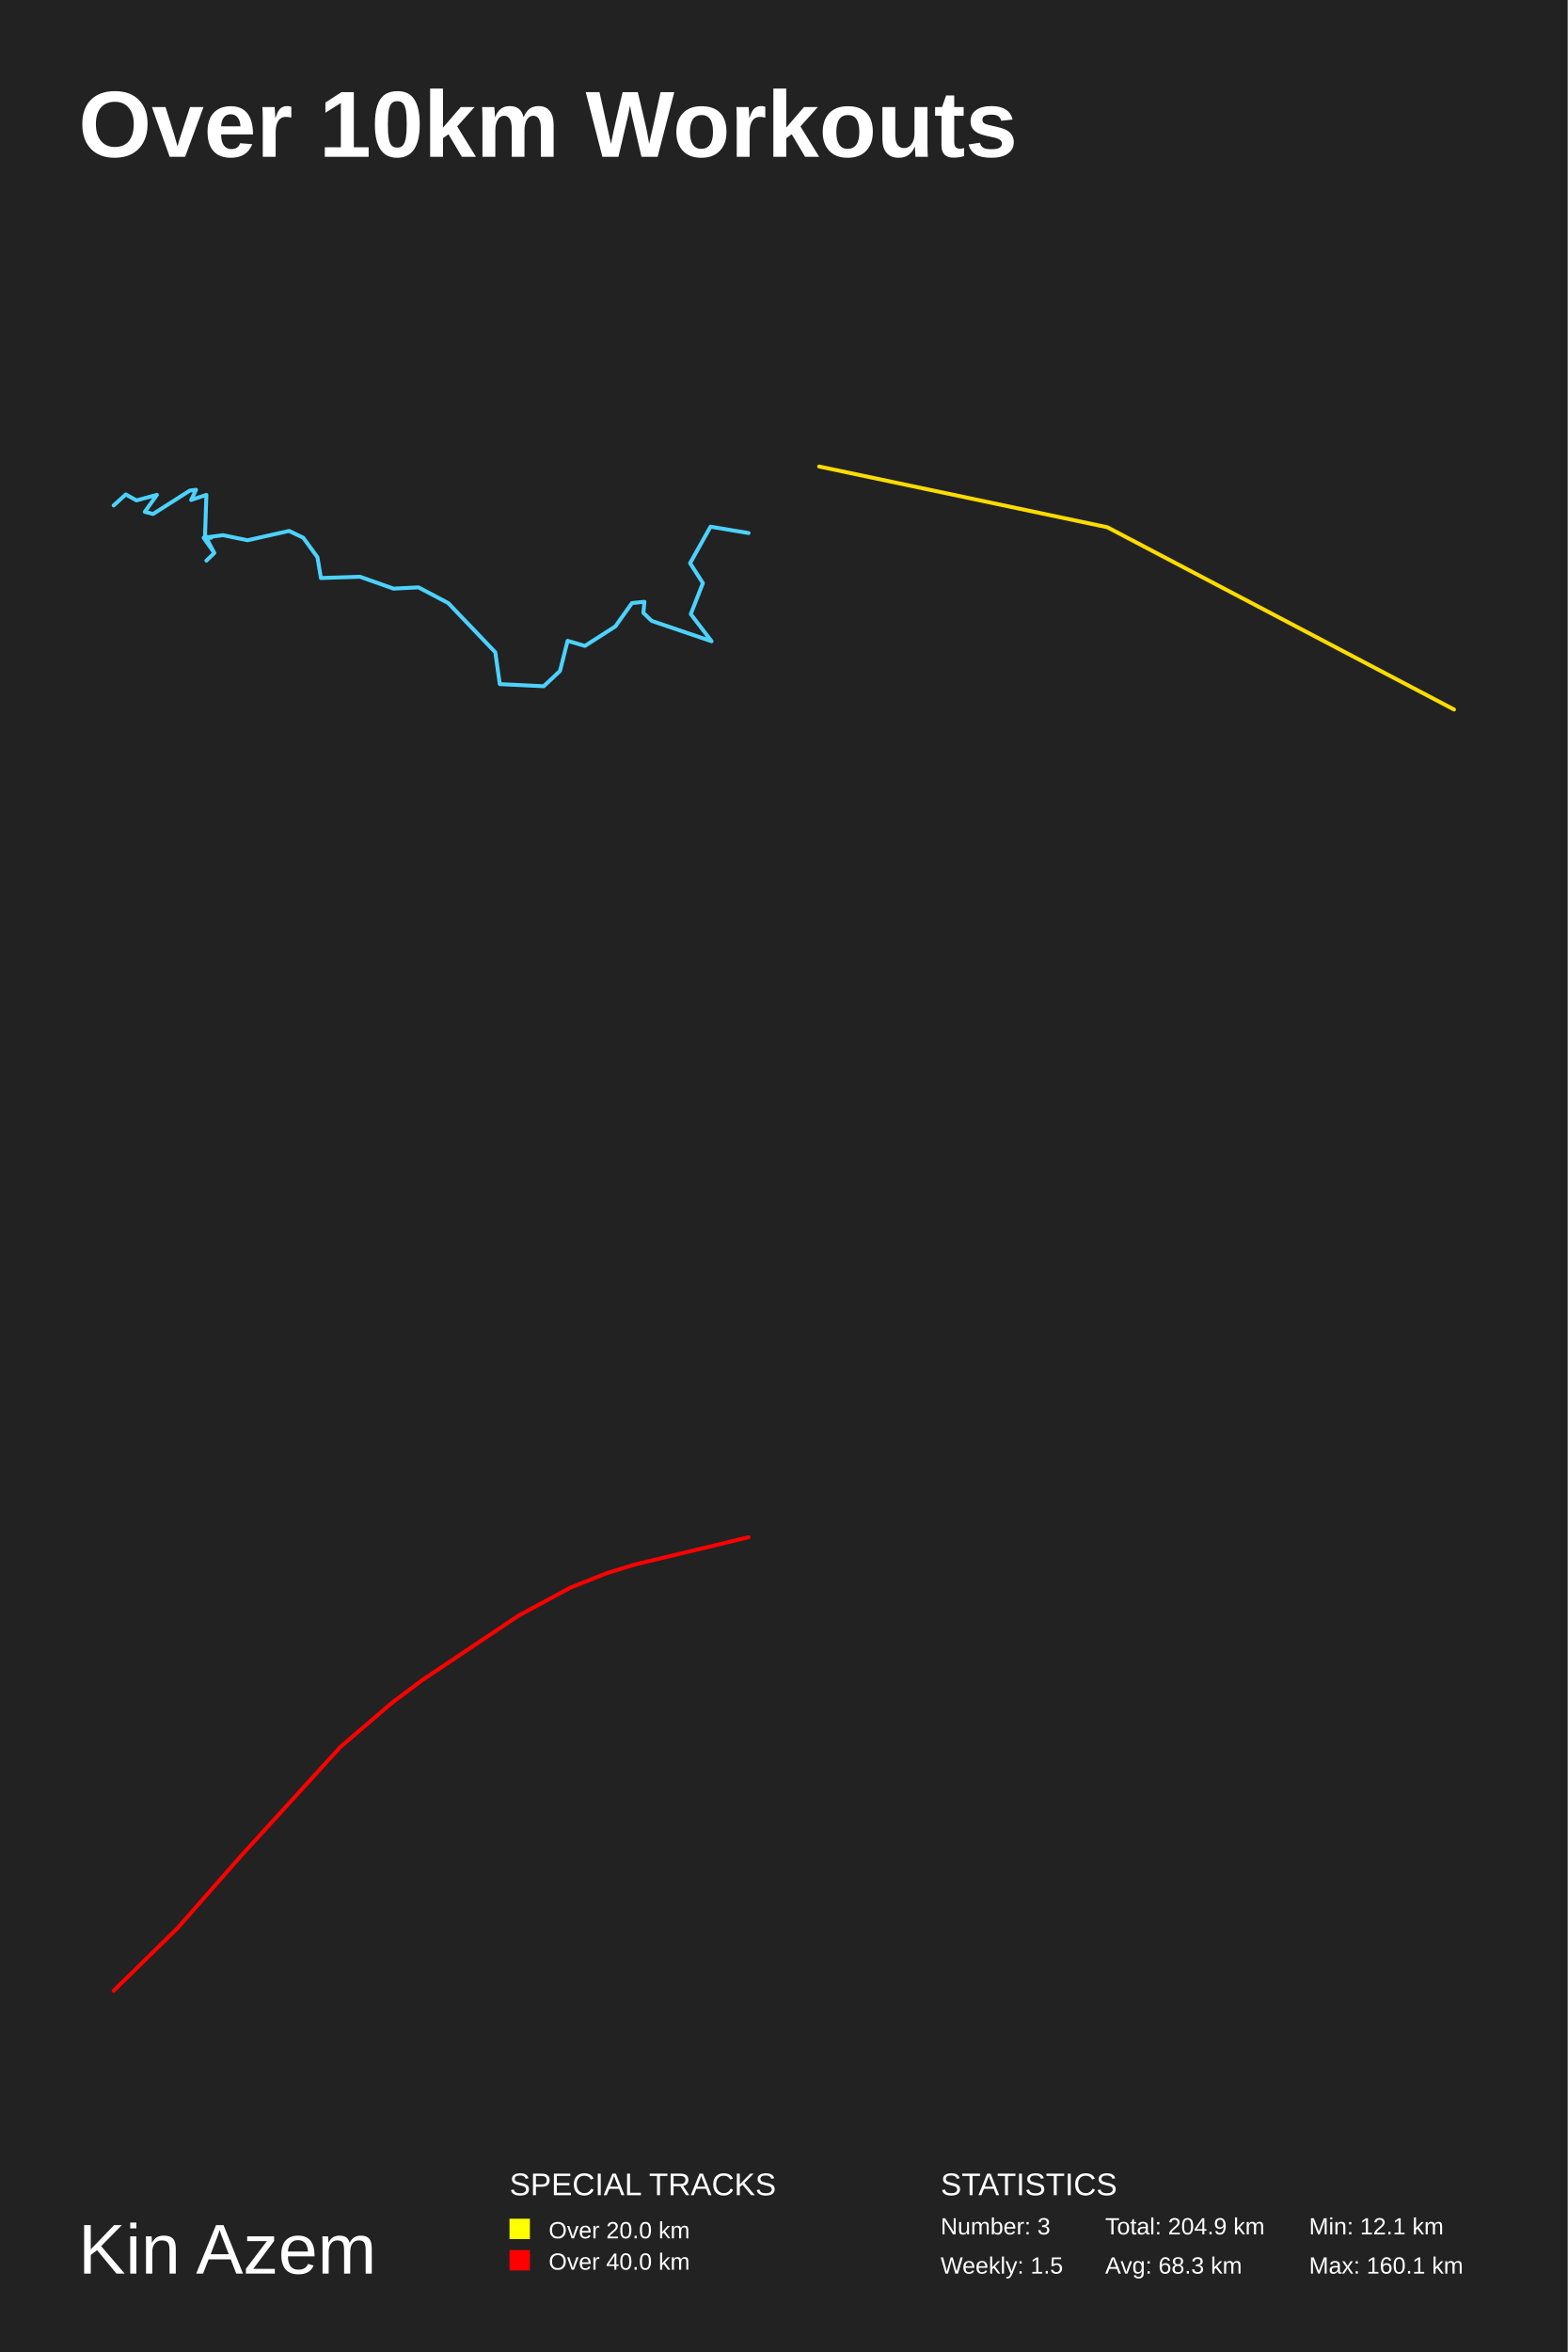
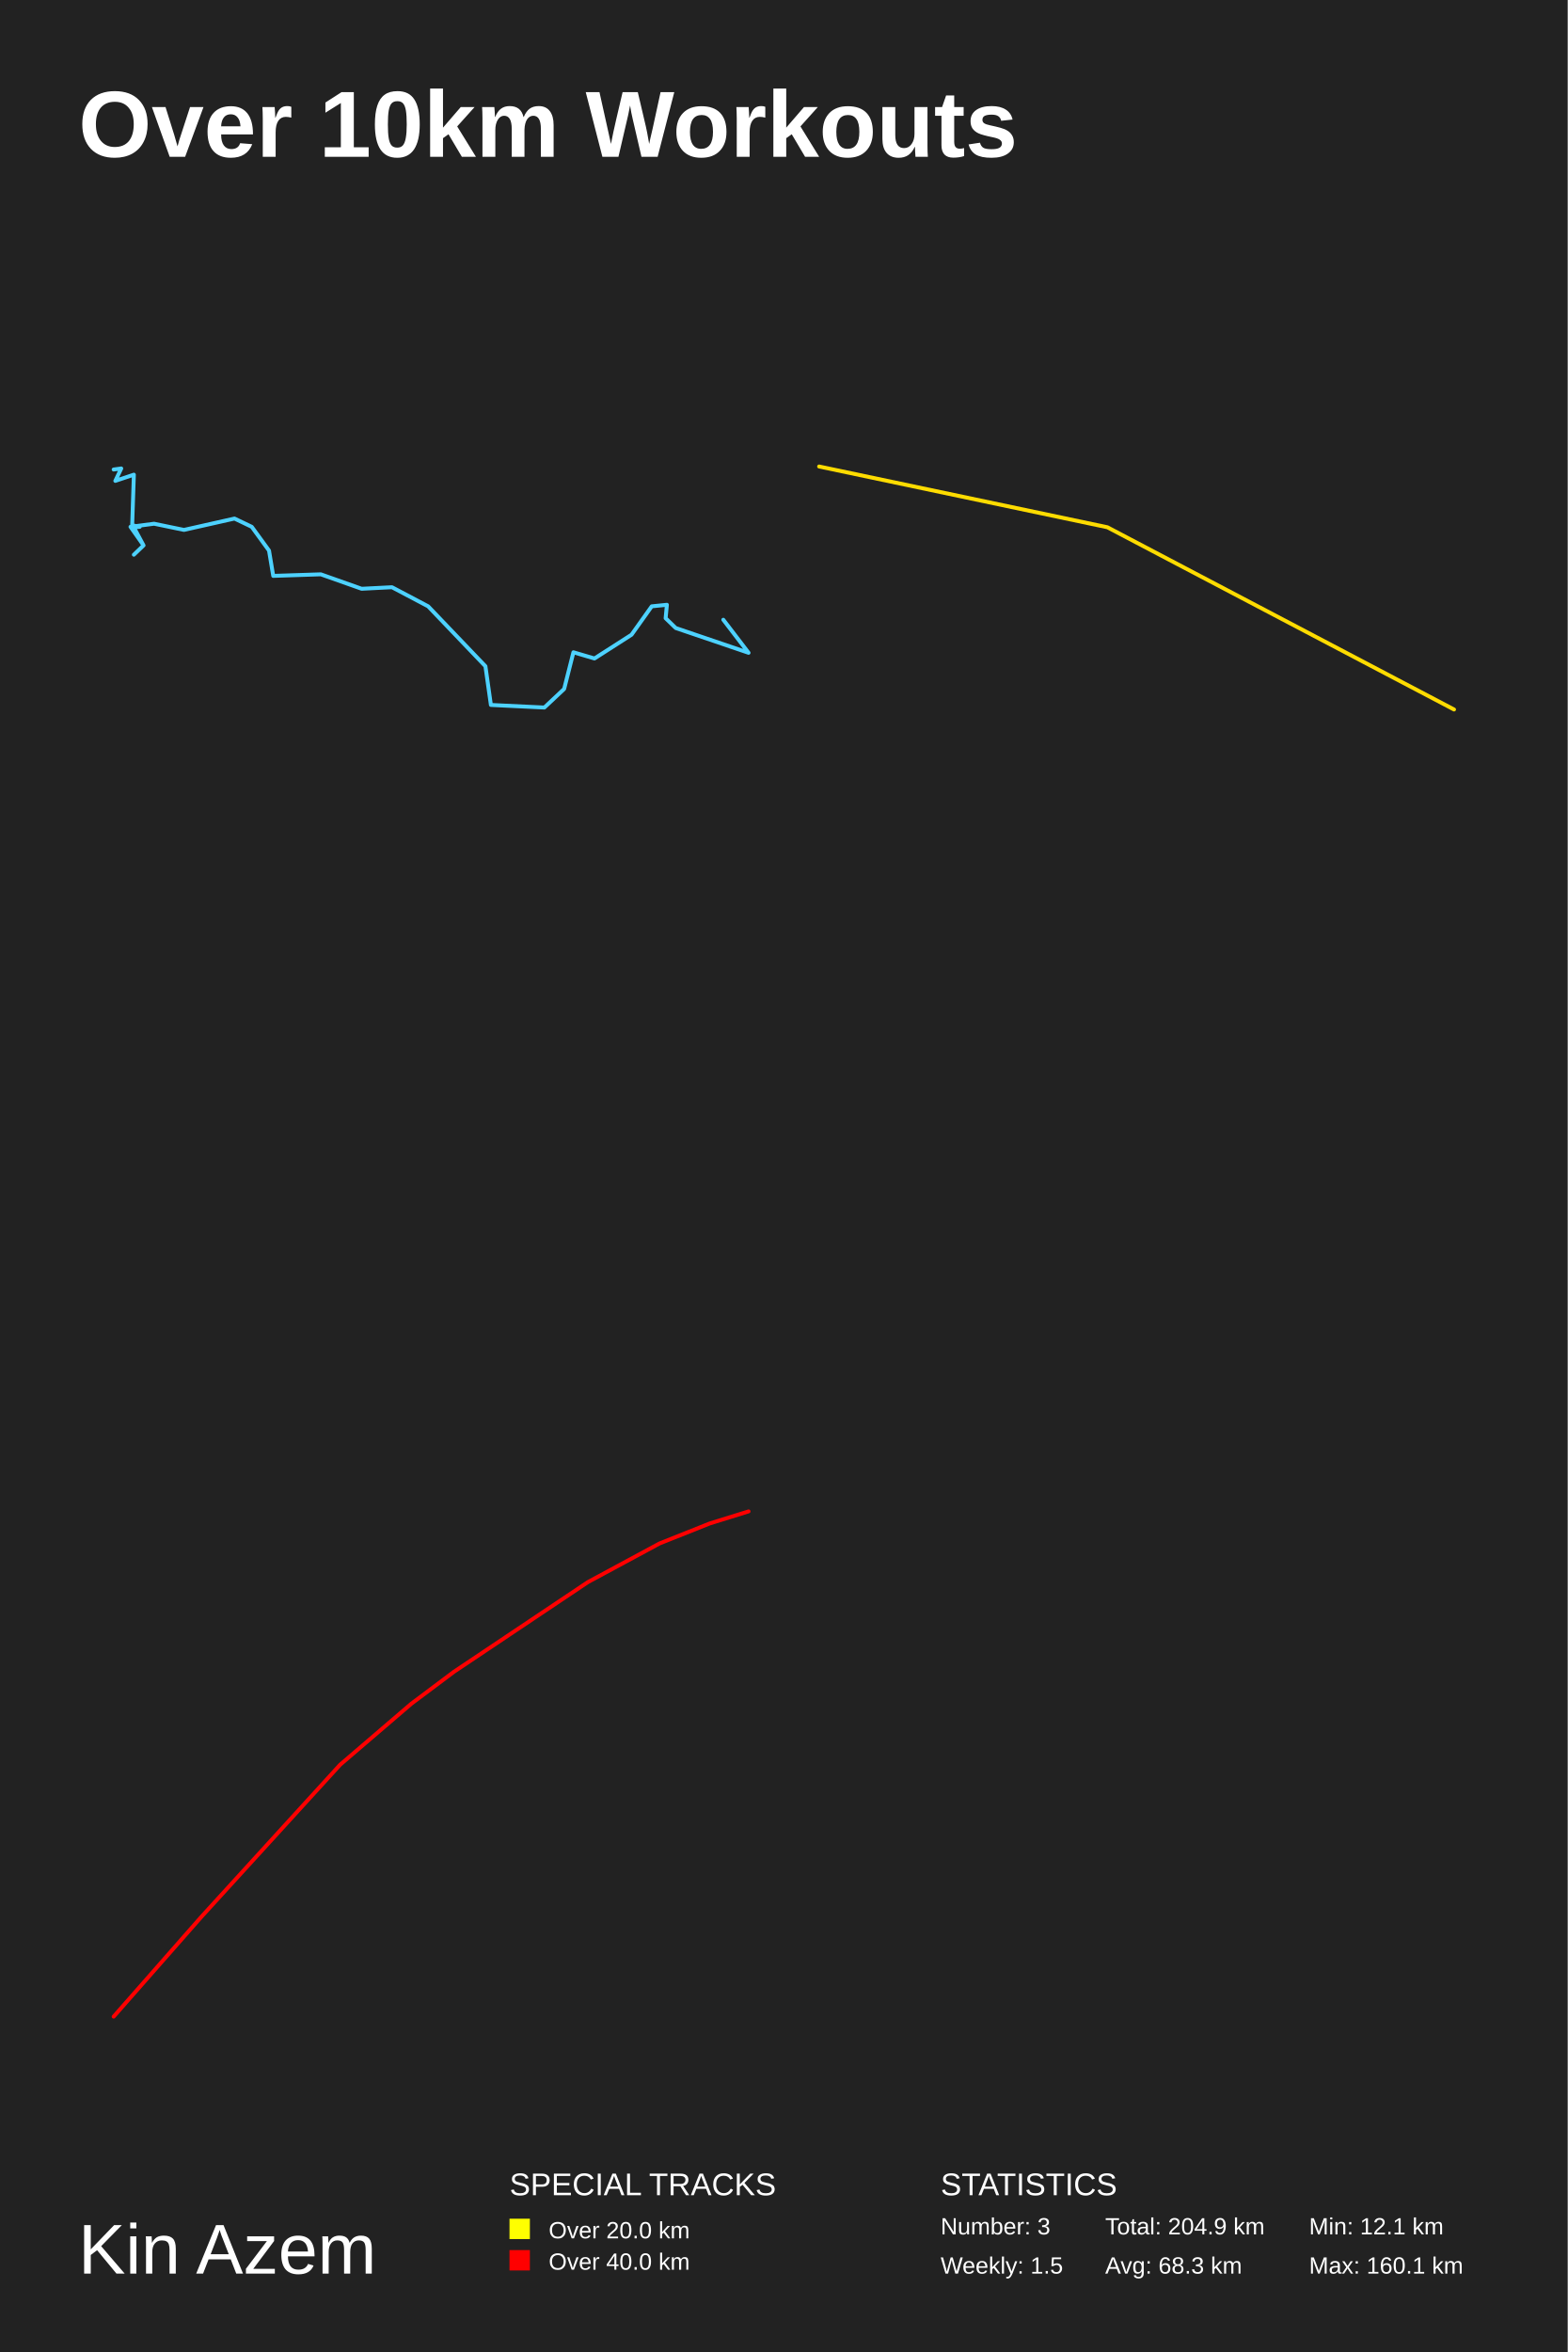
<svg xmlns="http://www.w3.org/2000/svg" baseProfile="full" height="300mm" version="1.1" viewBox="0,0,200,300" width="200mm">
  <defs />
  <rect fill="#222222" height="300" width="200" x="0" y="0" />
  <text fill="#FFFFFF" style="font-size:12px; font-family:Arial; font-weight:bold;" x="10" y="20">Over 10km Workouts</text>
  <text fill="#FFFFFF" style="font-size:9px; font-family:Arial" x="10" y="290">Kin Azem</text>
  <text fill="#FFFFFF" style="font-size:4px; font-family:Arial" x="65" y="280">SPECIAL TRACKS</text>
  <rect fill="yellow" height="2.6" width="2.6" x="65" y="283" />
  <text fill="#FFFFFF" style="font-size:3px; font-family:Arial" x="70" y="285.5">Over 20.0 km</text>
  <rect fill="red" height="2.6" width="2.6" x="65" y="287" />
  <text fill="#FFFFFF" style="font-size:3px; font-family:Arial" x="70" y="289.5">Over 40.0 km</text>
  <text fill="#FFFFFF" style="font-size:4px; font-family:Arial" x="120" y="280">STATISTICS</text>
  <text fill="#FFFFFF" style="font-size:3px; font-family:Arial" x="120" y="285">Number: 3</text>
  <text fill="#FFFFFF" style="font-size:3px; font-family:Arial" x="120" y="290">Weekly: 1.5</text>
  <text fill="#FFFFFF" style="font-size:3px; font-family:Arial" x="141" y="285">Total: 204.9 km</text>
  <text fill="#FFFFFF" style="font-size:3px; font-family:Arial" x="141" y="290">Avg: 68.3 km</text>
  <text fill="#FFFFFF" style="font-size:3px; font-family:Arial" x="167" y="285">Min: 12.1 km</text>
  <text fill="#FFFFFF" style="font-size:3px; font-family:Arial" x="167" y="290">Max: 160.1 km</text>
-   <polyline fill="none" opacity="1" points="95.5,67.991 90.644,67.18 88.04,71.834 89.673,74.378 88.128,78.329 90.777,81.792 83.14,79.195 82.081,78.166 82.213,76.759 80.624,76.921 78.505,79.898 74.621,82.388 72.414,81.738 71.443,85.581 69.368,87.529 63.762,87.259 63.188,83.199 57.185,76.921 53.389,74.919 50.211,75.081 45.929,73.566 40.941,73.728 40.499,71.076 38.69,68.587 36.88,67.721 31.583,68.911 28.449,68.262 25.977,68.587 27.345,70.535 26.33,71.509 27.345,70.535 26.33,68.641 26.948,68.587 26.153,68.424 26.33,63.12 24.388,63.77 25.006,62.471 24.211,62.579 19.532,65.556 18.473,65.285 20.018,63.12 17.413,63.824 16.045,63.066 14.5,64.473" stroke="#4dd2ff" stroke-dasharray="none" stroke-linecap="round" stroke-linejoin="round" stroke-width="0.5" />
+   <polyline fill="none" opacity="1" points="92.277,79.05 95.5,83.265 86.208,80.104 84.918,78.853 85.08,77.141 83.146,77.338 80.568,80.96 75.841,83.99 73.155,83.199 71.973,87.875 69.449,90.246 62.627,89.917 61.929,84.978 54.624,77.338 50.005,74.901 46.137,75.099 40.927,73.255 34.857,73.453 34.32,70.226 32.118,67.196 29.916,66.142 23.47,67.591 19.656,66.801 16.649,67.196 18.314,69.567 17.078,70.752 18.314,69.567 17.078,67.262 17.83,67.196 16.863,66.998 17.078,60.544 14.715,61.335 15.467,59.754 14.5,59.886" stroke="#4dd2ff" stroke-dasharray="none" stroke-linecap="round" stroke-linejoin="round" stroke-width="0.5" />
  <polyline fill="none" opacity="1" points="185.5,90.497 141.273,67.252 104.5,59.503" stroke="#ffdc00" stroke-dasharray="none" stroke-linecap="round" stroke-linejoin="round" stroke-width="0.5" />
-   <polyline fill="none" opacity="1" points="95.5,196.077 80.934,199.569 77.366,200.676 72.751,202.515 66.183,206.058 53.868,214.3 49.961,217.229 43.42,222.832 30.68,236.795 22.625,245.955 14.5,253.923" stroke="red" stroke-dasharray="none" stroke-linecap="round" stroke-linejoin="round" stroke-width="0.5" />
+   <polyline fill="none" opacity="1" points="95.5,192.781 90.544,194.319 84.134,196.874 75.009,201.795 57.901,213.245 52.473,217.314 43.388,225.097 25.689,244.494 14.5,257.219" stroke="red" stroke-dasharray="none" stroke-linecap="round" stroke-linejoin="round" stroke-width="0.5" />
</svg>
